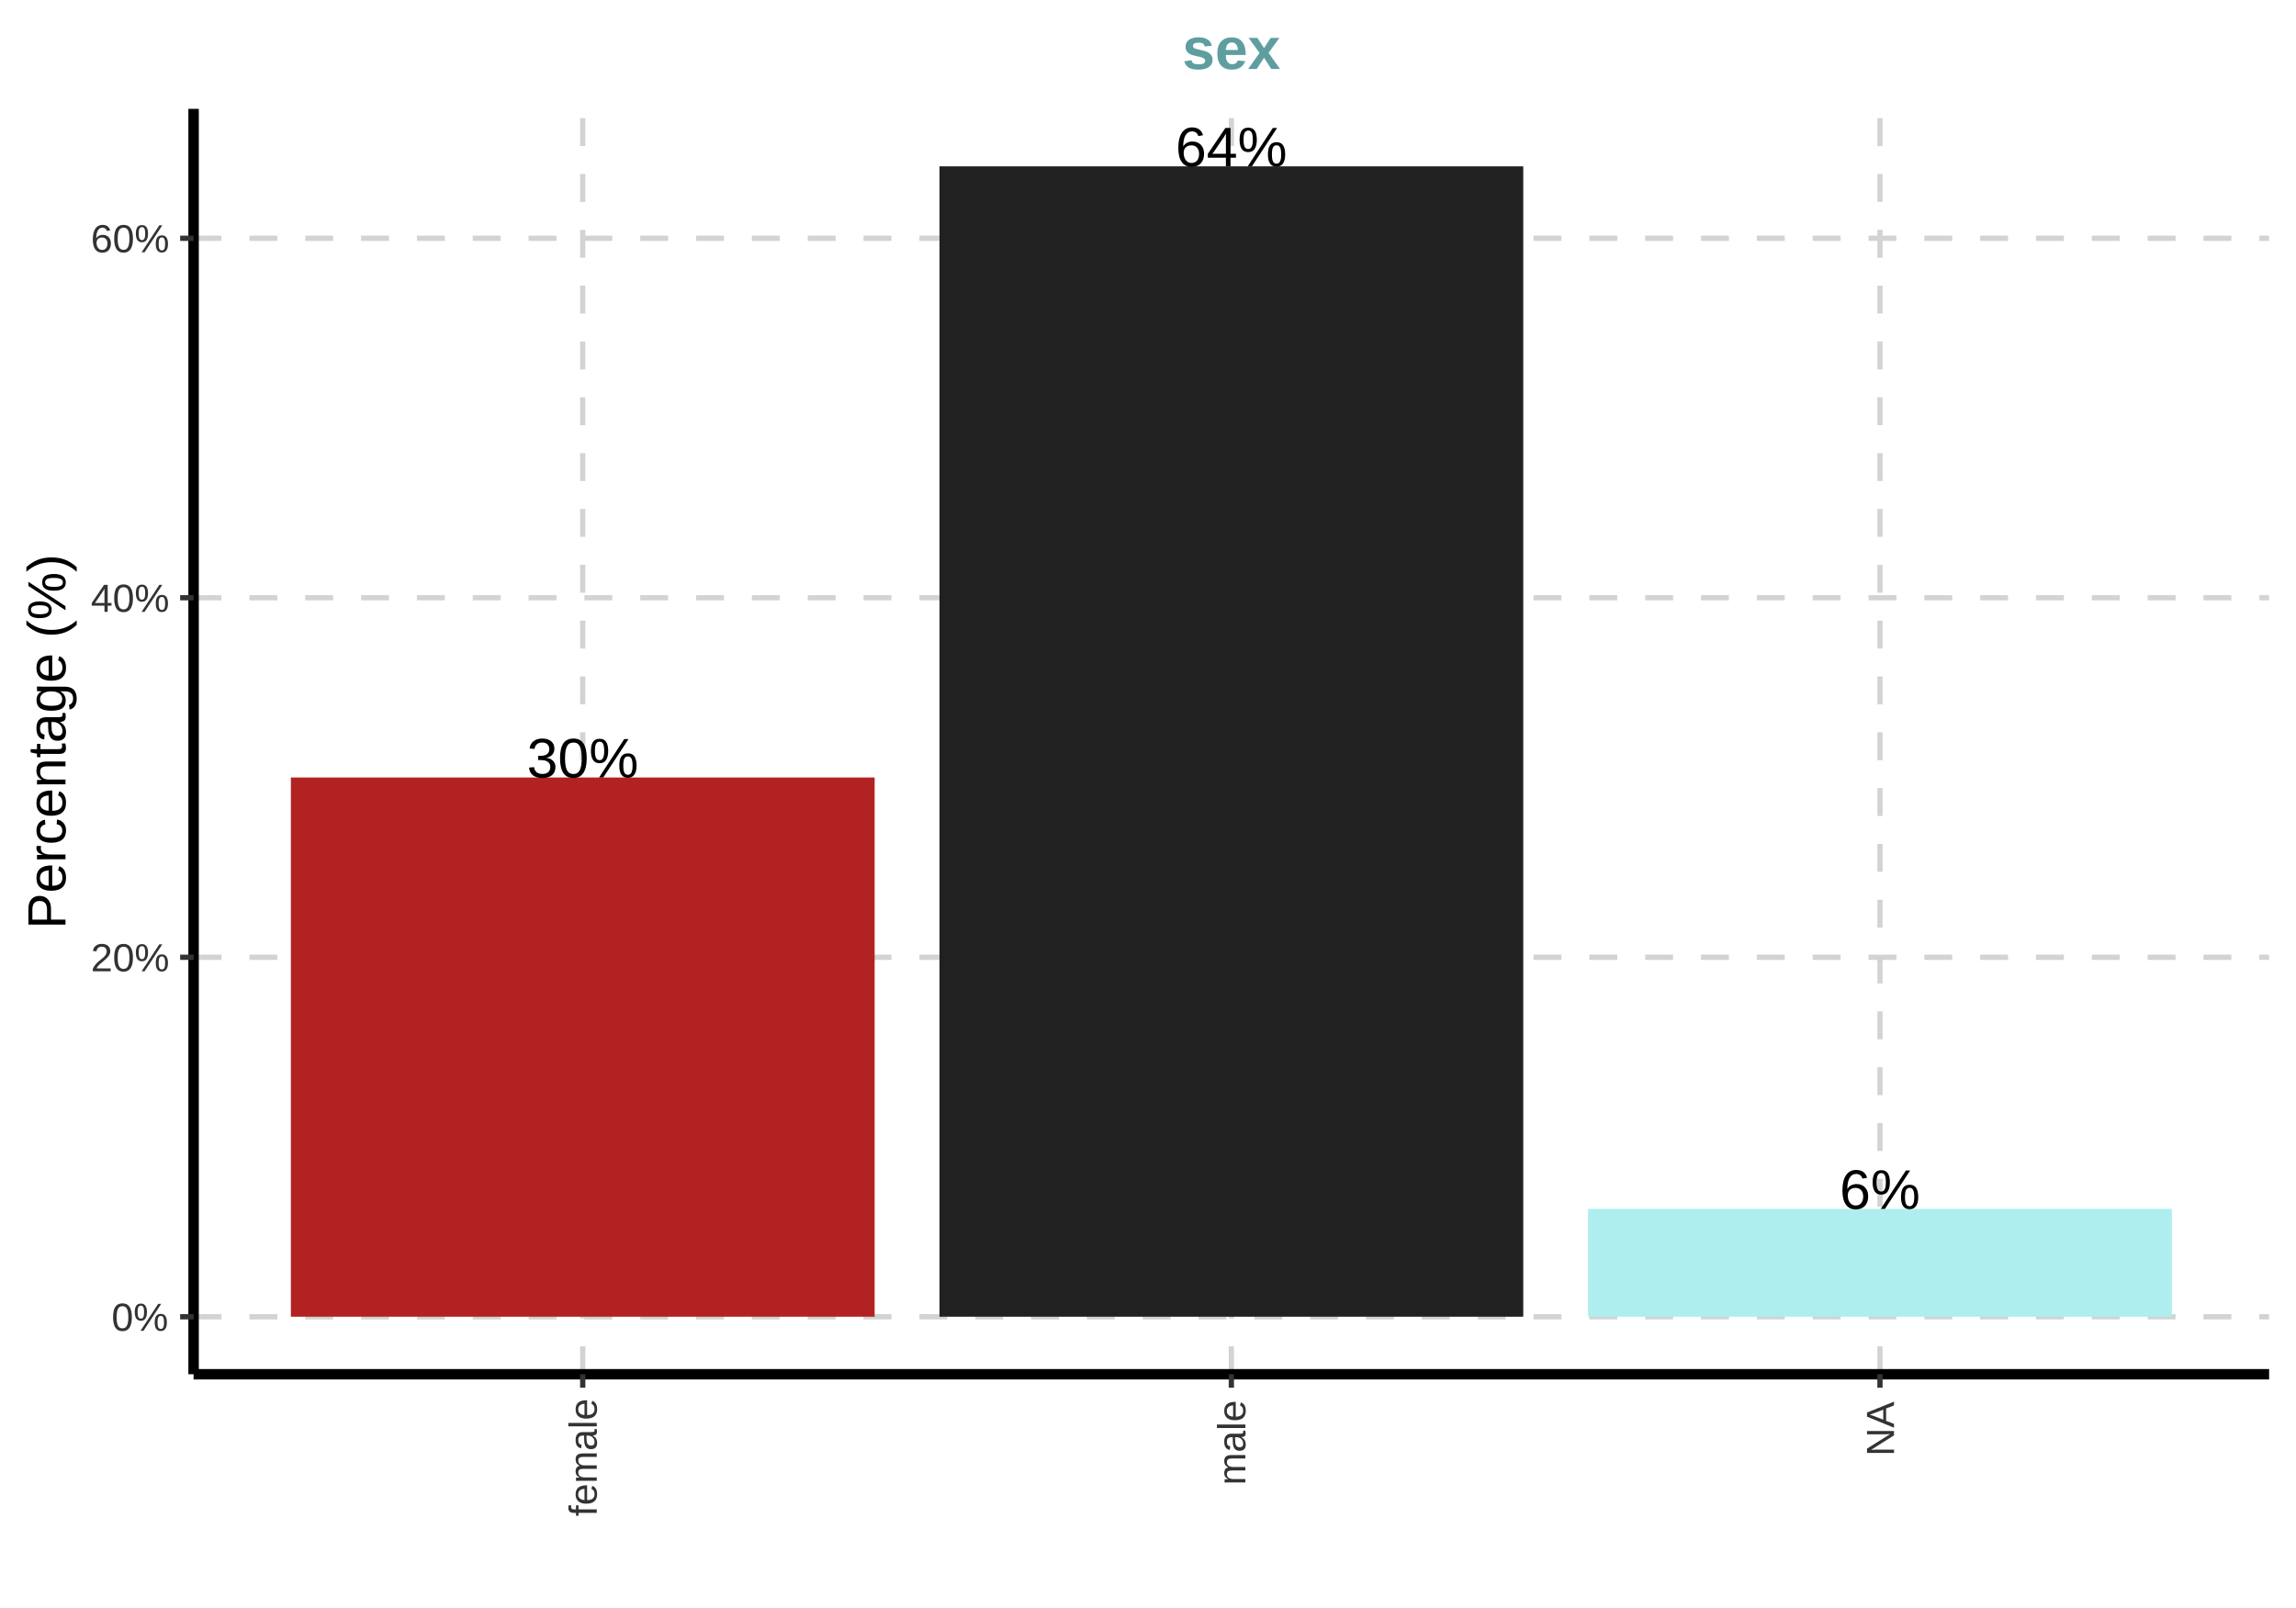
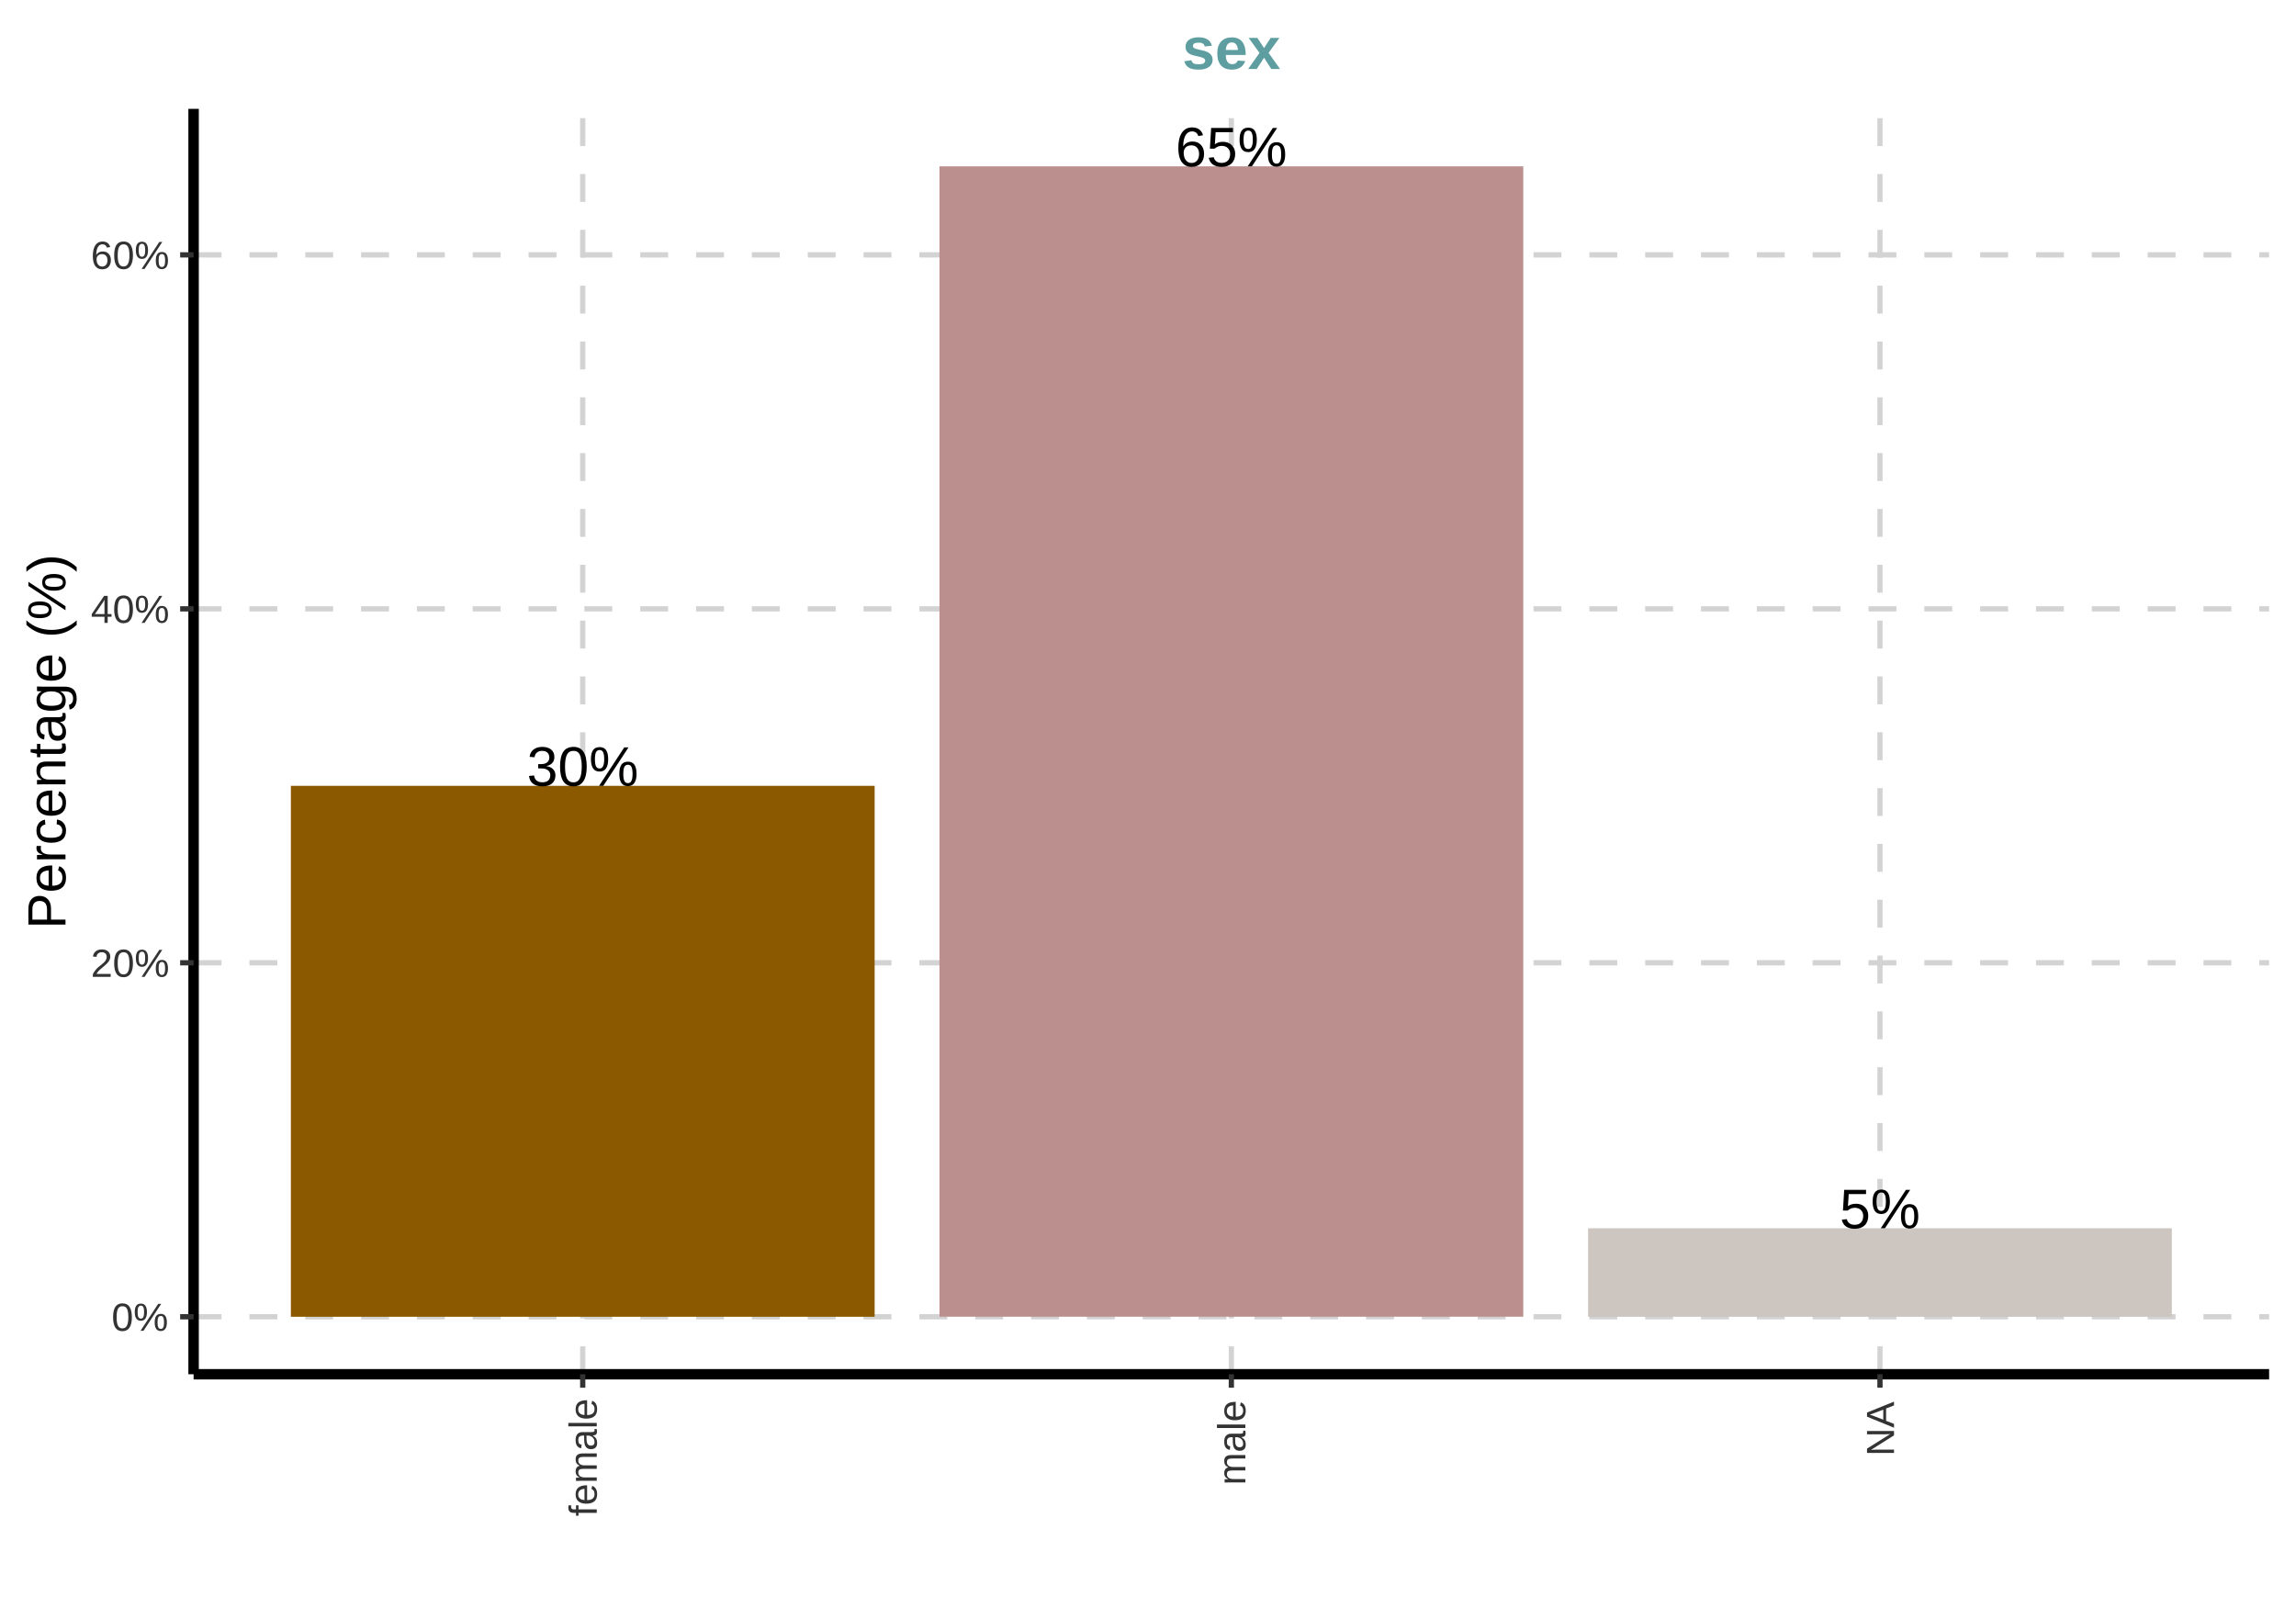
<svg xmlns="http://www.w3.org/2000/svg" viewBox="0 0 468.00 327.60">
  <defs>
    <style type="text/css">
    line, polyline, polygon, path, rect, circle {
      fill: none;
      stroke: #000000;
      stroke-linecap: round;
      stroke-linejoin: round;
      stroke-miterlimit: 10.00;
    }
  </style>
  </defs>
  <rect width="100%" height="100%" style="stroke: none; fill: none;" />
  <rect x="0.00" y="0.00" width="468.00" height="327.60" style="stroke-width: 1.07; stroke: #FFFFFF; fill: #FFFFFF;" />
  <defs>
    <clipPath id="cpMzkuNDZ8NDYyLjUyfDI4MC4xNHwyMi4xOQ==">
      <rect x="39.46" y="22.19" width="423.06" height="257.95" />
    </clipPath>
  </defs>
  <polyline points="39.46,268.42 462.52,268.42 " style="stroke-width: 1.07; stroke: #D3D3D3; stroke-dasharray: 5.69,5.69; stroke-linecap: butt;" clip-path="url(#cpMzkuNDZ8NDYyLjUyfDI4MC4xNHwyMi4xOQ==)" />
-   <polyline points="39.46,195.14 462.52,195.14 " style="stroke-width: 1.07; stroke: #D3D3D3; stroke-dasharray: 5.69,5.69; stroke-linecap: butt;" clip-path="url(#cpMzkuNDZ8NDYyLjUyfDI4MC4xNHwyMi4xOQ==)" />
-   <polyline points="39.46,121.85 462.52,121.85 " style="stroke-width: 1.07; stroke: #D3D3D3; stroke-dasharray: 5.69,5.69; stroke-linecap: butt;" clip-path="url(#cpMzkuNDZ8NDYyLjUyfDI4MC4xNHwyMi4xOQ==)" />
-   <polyline points="39.46,48.57 462.52,48.57 " style="stroke-width: 1.07; stroke: #D3D3D3; stroke-dasharray: 5.69,5.69; stroke-linecap: butt;" clip-path="url(#cpMzkuNDZ8NDYyLjUyfDI4MC4xNHwyMi4xOQ==)" />
+   <polyline points="39.46,196.26 462.52,196.26 " style="stroke-width: 1.07; stroke: #D3D3D3; stroke-dasharray: 5.69,5.69; stroke-linecap: butt;" clip-path="url(#cpMzkuNDZ8NDYyLjUyfDI4MC4xNHwyMi4xOQ==)" />
+   <polyline points="39.46,124.11 462.52,124.11 " style="stroke-width: 1.07; stroke: #D3D3D3; stroke-dasharray: 5.69,5.69; stroke-linecap: butt;" clip-path="url(#cpMzkuNDZ8NDYyLjUyfDI4MC4xNHwyMi4xOQ==)" />
+   <polyline points="39.46,51.95 462.52,51.95 " style="stroke-width: 1.07; stroke: #D3D3D3; stroke-dasharray: 5.69,5.69; stroke-linecap: butt;" clip-path="url(#cpMzkuNDZ8NDYyLjUyfDI4MC4xNHwyMi4xOQ==)" />
  <polyline points="118.78,280.14 118.78,22.19 " style="stroke-width: 1.07; stroke: #D3D3D3; stroke-dasharray: 5.69,5.69; stroke-linecap: butt;" clip-path="url(#cpMzkuNDZ8NDYyLjUyfDI4MC4xNHwyMi4xOQ==)" />
  <polyline points="250.99,280.14 250.99,22.19 " style="stroke-width: 1.07; stroke: #D3D3D3; stroke-dasharray: 5.69,5.69; stroke-linecap: butt;" clip-path="url(#cpMzkuNDZ8NDYyLjUyfDI4MC4xNHwyMi4xOQ==)" />
  <polyline points="383.20,280.14 383.20,22.19 " style="stroke-width: 1.07; stroke: #D3D3D3; stroke-dasharray: 5.69,5.69; stroke-linecap: butt;" clip-path="url(#cpMzkuNDZ8NDYyLjUyfDI4MC4xNHwyMi4xOQ==)" />
-   <rect x="59.29" y="158.49" width="118.99" height="109.92" style="stroke-width: 1.07; stroke: none; stroke-linecap: square; stroke-linejoin: miter; fill: #B22222;" clip-path="url(#cpMzkuNDZ8NDYyLjUyfDI4MC4xNHwyMi4xOQ==)" />
-   <rect x="191.50" y="33.91" width="118.99" height="234.50" style="stroke-width: 1.07; stroke: none; stroke-linecap: square; stroke-linejoin: miter; fill: #212121;" clip-path="url(#cpMzkuNDZ8NDYyLjUyfDI4MC4xNHwyMi4xOQ==)" />
-   <rect x="323.70" y="246.43" width="118.99" height="21.98" style="stroke-width: 1.07; stroke: none; stroke-linecap: square; stroke-linejoin: miter; fill: #AEEEEE;" clip-path="url(#cpMzkuNDZ8NDYyLjUyfDI4MC4xNHwyMi4xOQ==)" />
+   <rect x="59.29" y="160.19" width="118.99" height="108.23" style="stroke-width: 1.07; stroke: none; stroke-linecap: square; stroke-linejoin: miter; fill: #8B5A00;" clip-path="url(#cpMzkuNDZ8NDYyLjUyfDI4MC4xNHwyMi4xOQ==)" />
+   <rect x="191.50" y="33.91" width="118.99" height="234.50" style="stroke-width: 1.07; stroke: none; stroke-linecap: square; stroke-linejoin: miter; fill: #BC8F8F;" clip-path="url(#cpMzkuNDZ8NDYyLjUyfDI4MC4xNHwyMi4xOQ==)" />
+   <rect x="323.70" y="250.38" width="118.99" height="18.04" style="stroke-width: 1.07; stroke: none; stroke-linecap: square; stroke-linejoin: miter; fill: #CDC5BF;" clip-path="url(#cpMzkuNDZ8NDYyLjUyfDI4MC4xNHwyMi4xOQ==)" />
  <g clip-path="url(#cpMzkuNDZ8NDYyLjUyfDI4MC4xNHwyMi4xOQ==)">
-     <text x="107.39" y="158.49" style="font-size: 11.38px; font-family: Arial;" textLength="22.78px" lengthAdjust="spacingAndGlyphs">30%</text>
+     <text x="107.39" y="160.19" style="font-size: 11.38px; font-family: Arial;" textLength="22.78px" lengthAdjust="spacingAndGlyphs">30%</text>
  </g>
  <g clip-path="url(#cpMzkuNDZ8NDYyLjUyfDI4MC4xNHwyMi4xOQ==)">
-     <text x="239.60" y="33.91" style="font-size: 11.38px; font-family: Arial;" textLength="22.78px" lengthAdjust="spacingAndGlyphs">64%</text>
+     <text x="239.60" y="33.91" style="font-size: 11.38px; font-family: Arial;" textLength="22.78px" lengthAdjust="spacingAndGlyphs">65%</text>
  </g>
  <g clip-path="url(#cpMzkuNDZ8NDYyLjUyfDI4MC4xNHwyMi4xOQ==)">
-     <text x="374.97" y="246.43" style="font-size: 11.38px; font-family: Arial;" textLength="16.45px" lengthAdjust="spacingAndGlyphs">6%</text>
+     <text x="374.97" y="250.38" style="font-size: 11.38px; font-family: Arial;" textLength="16.45px" lengthAdjust="spacingAndGlyphs">5%</text>
  </g>
  <defs>
    <clipPath id="cpMC4wMHw0NjguMDB8MzI3LjYwfDAuMDA=">
      <rect x="0.00" y="0.00" width="468.00" height="327.60" />
    </clipPath>
  </defs>
  <polyline points="39.46,280.14 39.46,22.19 " style="stroke-width: 2.13; stroke-linecap: butt;" clip-path="url(#cpMC4wMHw0NjguMDB8MzI3LjYwfDAuMDA=)" />
  <g clip-path="url(#cpMC4wMHw0NjguMDB8MzI3LjYwfDAuMDA=)">
    <text x="22.74" y="271.28" style="font-size: 8.00px; fill: #333333; font-family: Arial;" textLength="11.56px" lengthAdjust="spacingAndGlyphs">0%</text>
  </g>
  <g clip-path="url(#cpMC4wMHw0NjguMDB8MzI3LjYwfDAuMDA=)">
-     <text x="18.51" y="198.00" style="font-size: 8.00px; fill: #333333; font-family: Arial;" textLength="16.01px" lengthAdjust="spacingAndGlyphs">20%</text>
+     <text x="18.51" y="199.13" style="font-size: 8.00px; fill: #333333; font-family: Arial;" textLength="16.01px" lengthAdjust="spacingAndGlyphs">20%</text>
  </g>
  <g clip-path="url(#cpMC4wMHw0NjguMDB8MzI3LjYwfDAuMDA=)">
-     <text x="18.51" y="124.72" style="font-size: 8.00px; fill: #333333; font-family: Arial;" textLength="16.01px" lengthAdjust="spacingAndGlyphs">40%</text>
+     <text x="18.51" y="126.97" style="font-size: 8.00px; fill: #333333; font-family: Arial;" textLength="16.01px" lengthAdjust="spacingAndGlyphs">40%</text>
  </g>
  <g clip-path="url(#cpMC4wMHw0NjguMDB8MzI3LjYwfDAuMDA=)">
-     <text x="18.51" y="51.43" style="font-size: 8.00px; fill: #333333; font-family: Arial;" textLength="16.01px" lengthAdjust="spacingAndGlyphs">60%</text>
+     <text x="18.51" y="54.82" style="font-size: 8.00px; fill: #333333; font-family: Arial;" textLength="16.01px" lengthAdjust="spacingAndGlyphs">60%</text>
  </g>
  <polyline points="36.72,268.42 39.46,268.42 " style="stroke-width: 1.07; stroke: #333333; stroke-linecap: butt;" clip-path="url(#cpMC4wMHw0NjguMDB8MzI3LjYwfDAuMDA=)" />
-   <polyline points="36.72,195.14 39.46,195.14 " style="stroke-width: 1.07; stroke: #333333; stroke-linecap: butt;" clip-path="url(#cpMC4wMHw0NjguMDB8MzI3LjYwfDAuMDA=)" />
-   <polyline points="36.72,121.85 39.46,121.85 " style="stroke-width: 1.07; stroke: #333333; stroke-linecap: butt;" clip-path="url(#cpMC4wMHw0NjguMDB8MzI3LjYwfDAuMDA=)" />
-   <polyline points="36.72,48.57 39.46,48.57 " style="stroke-width: 1.07; stroke: #333333; stroke-linecap: butt;" clip-path="url(#cpMC4wMHw0NjguMDB8MzI3LjYwfDAuMDA=)" />
+   <polyline points="36.72,196.26 39.46,196.26 " style="stroke-width: 1.07; stroke: #333333; stroke-linecap: butt;" clip-path="url(#cpMC4wMHw0NjguMDB8MzI3LjYwfDAuMDA=)" />
+   <polyline points="36.72,124.11 39.46,124.11 " style="stroke-width: 1.07; stroke: #333333; stroke-linecap: butt;" clip-path="url(#cpMC4wMHw0NjguMDB8MzI3LjYwfDAuMDA=)" />
+   <polyline points="36.72,51.95 39.46,51.95 " style="stroke-width: 1.07; stroke: #333333; stroke-linecap: butt;" clip-path="url(#cpMC4wMHw0NjguMDB8MzI3LjYwfDAuMDA=)" />
  <polyline points="39.46,280.14 462.52,280.14 " style="stroke-width: 2.13; stroke-linecap: butt;" clip-path="url(#cpMC4wMHw0NjguMDB8MzI3LjYwfDAuMDA=)" />
  <polyline points="118.78,282.88 118.78,280.14 " style="stroke-width: 1.07; stroke: #333333; stroke-linecap: butt;" clip-path="url(#cpMC4wMHw0NjguMDB8MzI3LjYwfDAuMDA=)" />
  <polyline points="250.99,282.88 250.99,280.14 " style="stroke-width: 1.07; stroke: #333333; stroke-linecap: butt;" clip-path="url(#cpMC4wMHw0NjguMDB8MzI3LjYwfDAuMDA=)" />
  <polyline points="383.20,282.88 383.20,280.14 " style="stroke-width: 1.07; stroke: #333333; stroke-linecap: butt;" clip-path="url(#cpMC4wMHw0NjguMDB8MzI3LjYwfDAuMDA=)" />
  <g clip-path="url(#cpMC4wMHw0NjguMDB8MzI3LjYwfDAuMDA=)">
    <text transform="translate(121.64,309.09) rotate(-90)" style="font-size: 8.00px; fill: #333333; font-family: Arial;" textLength="24.01px" lengthAdjust="spacingAndGlyphs">female</text>
  </g>
  <g clip-path="url(#cpMC4wMHw0NjguMDB8MzI3LjYwfDAuMDA=)">
    <text transform="translate(253.85,302.75) rotate(-90)" style="font-size: 8.00px; fill: #333333; font-family: Arial;" textLength="17.34px" lengthAdjust="spacingAndGlyphs">male</text>
  </g>
  <g clip-path="url(#cpMC4wMHw0NjguMDB8MzI3LjYwfDAuMDA=)">
    <text transform="translate(386.06,296.83) rotate(-90)" style="font-size: 8.00px; fill: #333333; font-family: Arial;" textLength="11.11px" lengthAdjust="spacingAndGlyphs">NA</text>
  </g>
  <g clip-path="url(#cpMC4wMHw0NjguMDB8MzI3LjYwfDAuMDA=)">
    <text transform="translate(13.35,189.38) rotate(-90)" style="font-size: 11.00px; font-family: Arial;" textLength="76.43px" lengthAdjust="spacingAndGlyphs">Percentage (%)</text>
  </g>
  <g clip-path="url(#cpMC4wMHw0NjguMDB8MzI3LjYwfDAuMDA=)">
    <text x="240.98" y="14.07" style="font-size: 12.00px; font-weight: bold; fill: #5F9EA0; font-family: Arial;" textLength="20.02px" lengthAdjust="spacingAndGlyphs">sex</text>
  </g>
</svg>
